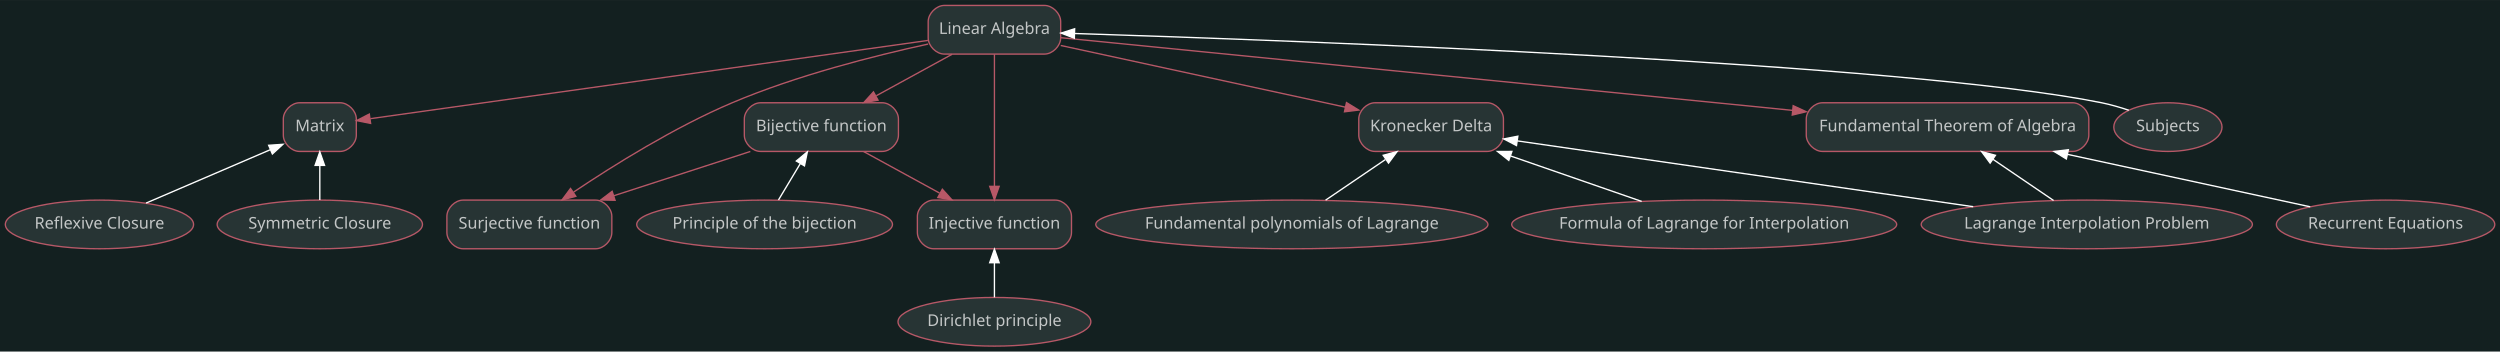
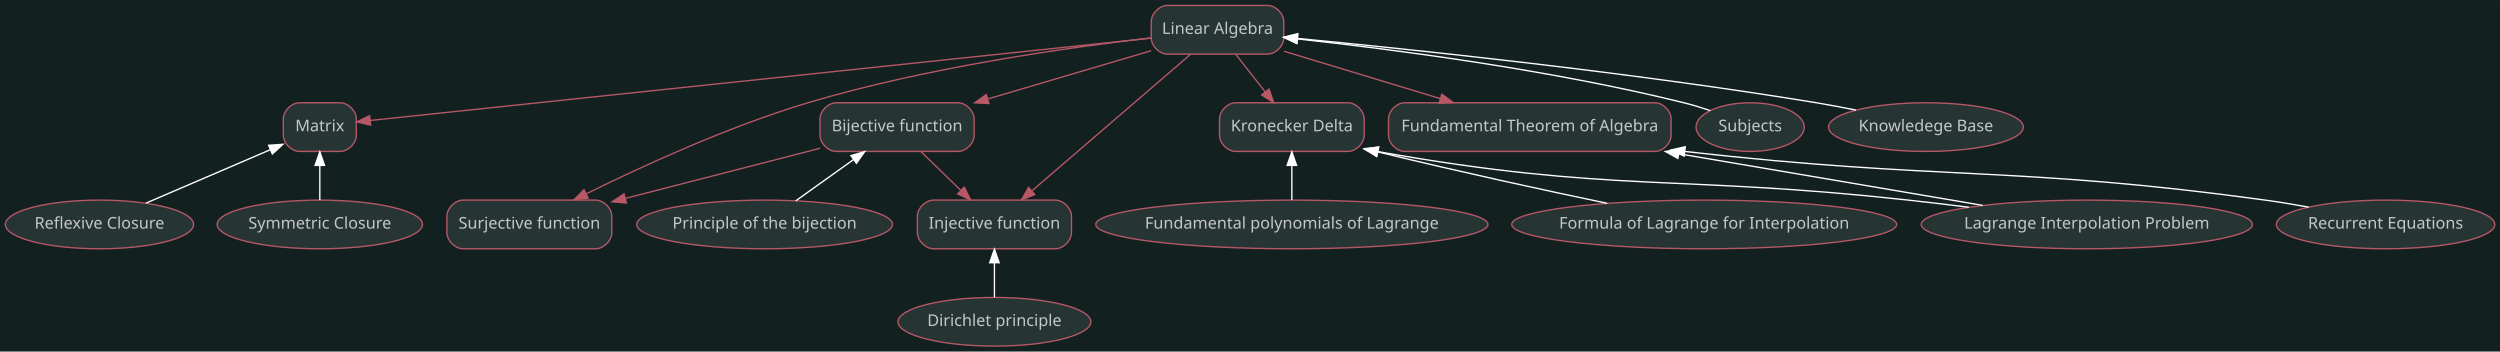
<svg xmlns="http://www.w3.org/2000/svg" xmlns:xlink="http://www.w3.org/1999/xlink" width="1849pt" height="260pt" viewBox="0.00 0.00 1849.20 260.00">
  <g id="page0,1_graph0" class="graph" transform="scale(1 1) rotate(0) translate(4 256)">
    <polygon fill="#132020" stroke="transparent" points="-4,4 -4,-256 1845.2,-256 1845.2,4 -4,4" />
    <g id="node1" class="node">
      <g id="a_node1">
        <a xlink:href="../Linear Algebra.html" xlink:title="Linear Algebra" target="_parent">
-           <path fill="#273434" stroke="#b75867" d="M768.56,-252C768.56,-252 694.56,-252 694.56,-252 688.56,-252 682.56,-246 682.56,-240 682.56,-240 682.56,-228 682.56,-228 682.56,-222 688.56,-216 694.56,-216 694.56,-216 768.56,-216 768.56,-216 774.56,-216 780.56,-222 780.56,-228 780.56,-228 780.56,-240 780.56,-240 780.56,-246 774.56,-252 768.56,-252" />
-           <text text-anchor="middle" x="731.56" y="-230.9" font-family="sans" font-size="12.00" fill="#c4c7c7">Linear Algebra</text>
+           <path fill="#273434" stroke="#b75867" d="M933.56,-252C933.56,-252 859.56,-252 859.56,-252 853.56,-252 847.56,-246 847.56,-240 847.56,-240 847.56,-228 847.56,-228 847.56,-222 853.56,-216 859.56,-216 859.56,-216 933.56,-216 933.56,-216 939.56,-216 945.56,-222 945.56,-228 945.56,-228 945.56,-240 945.56,-240 945.56,-246 939.56,-252 933.56,-252" />
+           <text text-anchor="middle" x="896.56" y="-230.9" font-family="sans" font-size="12.00" fill="#c4c7c7">Linear Algebra</text>
        </a>
      </g>
    </g>
    <g id="node2" class="node">
      <g id="a_node2">
        <a xlink:href="../Matrix.html" xlink:title="Matrix" target="_parent">
          <path fill="#273434" stroke="#b75867" d="M247.56,-180C247.56,-180 217.56,-180 217.56,-180 211.56,-180 205.56,-174 205.56,-168 205.56,-168 205.56,-156 205.56,-156 205.56,-150 211.56,-144 217.56,-144 217.56,-144 247.56,-144 247.56,-144 253.56,-144 259.56,-150 259.56,-156 259.56,-156 259.56,-168 259.56,-168 259.56,-174 253.56,-180 247.56,-180" />
          <text text-anchor="middle" x="232.56" y="-158.9" font-family="sans" font-size="12.00" fill="#c4c7c7">Matrix</text>
        </a>
      </g>
    </g>
    <g id="edge1" class="edge">
-       <path fill="none" stroke="#b75867" d="M682.35,-226.1C582.64,-212.11 358.72,-180.7 269.9,-168.24" />
-       <polygon fill="#b75867" stroke="#b75867" points="270.14,-164.74 259.75,-166.81 269.17,-171.67 270.14,-164.74" />
+       <path fill="none" stroke="#b75867" d="M847.47,-227.82C720.45,-214.43 383.09,-178.87 270.06,-166.95" />
+       <polygon fill="#b75867" stroke="#b75867" points="270.15,-163.44 259.84,-165.88 269.42,-170.4 270.15,-163.44" />
    </g>
    <g id="node3" class="node">
      <g id="a_node3">
        <a xlink:href="../Bijective function.html" xlink:title="Bijective function" target="_parent">
-           <path fill="#273434" stroke="#b75867" d="M648.56,-180C648.56,-180 558.56,-180 558.56,-180 552.56,-180 546.56,-174 546.56,-168 546.56,-168 546.56,-156 546.56,-156 546.56,-150 552.56,-144 558.56,-144 558.56,-144 648.56,-144 648.56,-144 654.56,-144 660.56,-150 660.56,-156 660.56,-156 660.56,-168 660.56,-168 660.56,-174 654.56,-180 648.56,-180" />
-           <text text-anchor="middle" x="603.56" y="-158.9" font-family="sans" font-size="12.00" fill="#c4c7c7">Bijective function</text>
+           <path fill="#273434" stroke="#b75867" d="M704.56,-180C704.56,-180 614.56,-180 614.56,-180 608.56,-180 602.56,-174 602.56,-168 602.56,-168 602.56,-156 602.56,-156 602.56,-150 608.56,-144 614.56,-144 614.56,-144 704.56,-144 704.56,-144 710.56,-144 716.56,-150 716.56,-156 716.56,-156 716.56,-168 716.56,-168 716.56,-174 710.56,-180 704.56,-180" />
+           <text text-anchor="middle" x="659.56" y="-158.9" font-family="sans" font-size="12.00" fill="#c4c7c7">Bijective function</text>
        </a>
      </g>
    </g>
    <g id="edge2" class="edge">
-       <path fill="none" stroke="#b75867" d="M700.25,-215.88C683.36,-206.64 662.31,-195.13 644.18,-185.21" />
-       <polygon fill="#b75867" stroke="#b75867" points="645.45,-181.92 634.99,-180.19 642.09,-188.06 645.45,-181.92" />
+       <path fill="none" stroke="#b75867" d="M847.45,-218.5C812.61,-208.2 765.39,-194.26 727.01,-182.92" />
+       <polygon fill="#b75867" stroke="#b75867" points="727.53,-179.43 716.95,-179.95 725.55,-186.14 727.53,-179.43" />
    </g>
    <g id="node4" class="node">
      <g id="a_node4">
        <a xlink:href="../Surjective function.html" xlink:title="Surjective function" target="_parent">
          <path fill="#273434" stroke="#b75867" d="M436.56,-108C436.56,-108 338.56,-108 338.56,-108 332.56,-108 326.56,-102 326.56,-96 326.56,-96 326.56,-84 326.56,-84 326.56,-78 332.56,-72 338.56,-72 338.56,-72 436.56,-72 436.56,-72 442.56,-72 448.56,-78 448.56,-84 448.56,-84 448.56,-96 448.56,-96 448.56,-102 442.56,-108 436.56,-108" />
          <text text-anchor="middle" x="387.56" y="-86.9" font-family="sans" font-size="12.00" fill="#c4c7c7">Surjective function</text>
        </a>
      </g>
    </g>
    <g id="edge4" class="edge">
-       <path fill="none" stroke="#b75867" d="M682.51,-223.43C642.54,-214.74 585.13,-200.17 537.56,-180 494.99,-161.95 449.84,-133.76 420.33,-113.96" />
-       <polygon fill="#b75867" stroke="#b75867" points="421.93,-110.82 411.69,-108.1 418,-116.61 421.93,-110.82" />
+       <path fill="none" stroke="#b75867" d="M847.47,-228C786.86,-221.02 681.05,-206.16 593.56,-180 534.86,-162.45 470.55,-132.88 429.67,-112.68" />
+       <polygon fill="#b75867" stroke="#b75867" points="431.07,-109.47 420.55,-108.14 427.94,-115.73 431.07,-109.47" />
    </g>
    <g id="node5" class="node">
      <g id="a_node5">
        <a xlink:href="../Injective function.html" xlink:title="Injective function" target="_parent">
          <path fill="#273434" stroke="#b75867" d="M776.56,-108C776.56,-108 686.56,-108 686.56,-108 680.56,-108 674.56,-102 674.56,-96 674.56,-96 674.56,-84 674.56,-84 674.56,-78 680.56,-72 686.56,-72 686.56,-72 776.56,-72 776.56,-72 782.56,-72 788.56,-78 788.56,-84 788.56,-84 788.56,-96 788.56,-96 788.56,-102 782.56,-108 776.56,-108" />
          <text text-anchor="middle" x="731.56" y="-86.9" font-family="sans" font-size="12.00" fill="#c4c7c7">Injective function</text>
        </a>
      </g>
    </g>
    <g id="edge3" class="edge">
-       <path fill="none" stroke="#b75867" d="M731.56,-215.87C731.56,-191.67 731.56,-147.21 731.56,-118.39" />
-       <polygon fill="#b75867" stroke="#b75867" points="735.06,-118.19 731.56,-108.19 728.06,-118.19 735.06,-118.19" />
+       <path fill="none" stroke="#b75867" d="M876.66,-215.87C847.42,-190.71 792.74,-143.65 759.5,-115.04" />
+       <polygon fill="#b75867" stroke="#b75867" points="761.4,-112.06 751.53,-108.19 756.83,-117.37 761.4,-112.06" />
    </g>
    <g id="node6" class="node">
      <g id="a_node6">
        <a xlink:href="../Kronecker Delta.html" xlink:title="Kronecker Delta" target="_parent">
-           <path fill="#273434" stroke="#b75867" d="M1096.06,-180C1096.06,-180 1013.06,-180 1013.06,-180 1007.06,-180 1001.06,-174 1001.06,-168 1001.06,-168 1001.06,-156 1001.06,-156 1001.06,-150 1007.06,-144 1013.06,-144 1013.06,-144 1096.06,-144 1096.06,-144 1102.06,-144 1108.06,-150 1108.06,-156 1108.06,-156 1108.06,-168 1108.06,-168 1108.06,-174 1102.06,-180 1096.06,-180" />
-           <text text-anchor="middle" x="1054.56" y="-158.9" font-family="sans" font-size="12.00" fill="#c4c7c7">Kronecker Delta</text>
+           <path fill="#273434" stroke="#b75867" d="M993.06,-180C993.06,-180 910.06,-180 910.06,-180 904.06,-180 898.06,-174 898.06,-168 898.06,-168 898.06,-156 898.06,-156 898.06,-150 904.06,-144 910.06,-144 910.06,-144 993.06,-144 993.06,-144 999.06,-144 1005.06,-150 1005.06,-156 1005.06,-156 1005.06,-168 1005.06,-168 1005.06,-174 999.06,-180 993.06,-180" />
+           <text text-anchor="middle" x="951.56" y="-158.9" font-family="sans" font-size="12.00" fill="#c4c7c7">Kronecker Delta</text>
        </a>
      </g>
    </g>
    <g id="edge5" class="edge">
-       <path fill="none" stroke="#b75867" d="M780.62,-222.37C836.87,-210.18 929.26,-190.16 990.99,-176.78" />
-       <polygon fill="#b75867" stroke="#b75867" points="991.97,-180.15 1001,-174.61 990.48,-173.31 991.97,-180.15" />
+       <path fill="none" stroke="#b75867" d="M910.16,-215.7C916.68,-207.39 924.63,-197.28 931.81,-188.14" />
+       <polygon fill="#b75867" stroke="#b75867" points="934.7,-190.13 938.12,-180.1 929.19,-185.81 934.7,-190.13" />
    </g>
    <g id="node7" class="node">
      <g id="a_node7">
        <a xlink:href="../Fundamental Theorem of Algebra.html" xlink:title="Fundamental Theorem of Algebra" target="_parent">
-           <path fill="#273434" stroke="#b75867" d="M1529.06,-180C1529.06,-180 1344.06,-180 1344.06,-180 1338.06,-180 1332.06,-174 1332.06,-168 1332.06,-168 1332.06,-156 1332.06,-156 1332.06,-150 1338.06,-144 1344.06,-144 1344.06,-144 1529.06,-144 1529.06,-144 1535.06,-144 1541.06,-150 1541.06,-156 1541.06,-156 1541.06,-168 1541.06,-168 1541.06,-174 1535.06,-180 1529.06,-180" />
-           <text text-anchor="middle" x="1436.56" y="-158.9" font-family="sans" font-size="12.00" fill="#c4c7c7">Fundamental Theorem of Algebra</text>
+           <path fill="#273434" stroke="#b75867" d="M1220.06,-180C1220.06,-180 1035.06,-180 1035.06,-180 1029.06,-180 1023.06,-174 1023.06,-168 1023.06,-168 1023.06,-156 1023.06,-156 1023.06,-150 1029.06,-144 1035.06,-144 1035.06,-144 1220.06,-144 1220.06,-144 1226.06,-144 1232.06,-150 1232.06,-156 1232.06,-156 1232.06,-168 1232.06,-168 1232.06,-174 1226.06,-180 1220.06,-180" />
+           <text text-anchor="middle" x="1127.56" y="-158.9" font-family="sans" font-size="12.00" fill="#c4c7c7">Fundamental Theorem of Algebra</text>
        </a>
      </g>
    </g>
    <g id="edge6" class="edge">
-       <path fill="none" stroke="#b75867" d="M780.58,-228.13C891.72,-217.1 1165.36,-189.93 1321.85,-174.39" />
-       <polygon fill="#b75867" stroke="#b75867" points="1322.38,-177.85 1331.99,-173.38 1321.69,-170.89 1322.38,-177.85" />
+       <path fill="none" stroke="#b75867" d="M945.83,-218.07C979.53,-207.86 1024.58,-194.21 1061.39,-183.05" />
+       <polygon fill="#b75867" stroke="#b75867" points="1062.49,-186.37 1071.05,-180.12 1060.46,-179.68 1062.49,-186.37" />
    </g>
    <g id="node8" class="node">
      <g id="a_node8">
        <a xlink:href="../Subjects.html" xlink:title="Subjects" target="_parent">
-           <ellipse fill="#273434" stroke="#b75867" cx="1599.56" cy="-162" rx="40.03" ry="18" />
-           <text text-anchor="middle" x="1599.56" y="-158.9" font-family="sans" font-size="12.00" fill="#c4c7c7">Subjects</text>
+           <ellipse fill="#273434" stroke="#b75867" cx="1290.56" cy="-162" rx="40.03" ry="18" />
+           <text text-anchor="middle" x="1290.56" y="-158.9" font-family="sans" font-size="12.00" fill="#c4c7c7">Subjects</text>
        </a>
      </g>
    </g>
    <g id="edge9" class="edge">
-       <path fill="none" stroke="#ffffff" d="M791.11,-231.23C954.12,-226.04 1405.1,-209.38 1550.56,-180 1557.18,-178.66 1564.13,-176.65 1570.64,-174.47" />
-       <polygon fill="#ffffff" stroke="#ffffff" points="790.68,-227.74 780.8,-231.55 790.9,-234.73 790.68,-227.74" />
+       <path fill="none" stroke="#ffffff" d="M955.95,-227.19C1025.22,-219.66 1142.82,-204.5 1241.56,-180 1247.94,-178.42 1254.67,-176.35 1261.02,-174.21" />
+       <polygon fill="#ffffff" stroke="#ffffff" points="955.25,-223.75 945.68,-228.29 955.99,-230.71 955.25,-223.75" />
    </g>
    <g id="node9" class="node">
      <g id="a_node9">
+         <a xlink:href="../Knowledege Base.html" xlink:title="Knowledege Base" target="_parent">
+           <ellipse fill="#273434" stroke="#b75867" cx="1420.56" cy="-162" rx="72.05" ry="18" />
+           <text text-anchor="middle" x="1420.56" y="-158.9" font-family="sans" font-size="12.00" fill="#c4c7c7">Knowledege Base</text>
+         </a>
+       </g>
+     </g>
+     <g id="edge10" class="edge">
+       <path fill="none" stroke="#ffffff" d="M955.59,-227.6C1040.72,-219.44 1202.77,-202.49 1339.56,-180 1349.06,-178.44 1359.14,-176.53 1368.84,-174.56" />
+       <polygon fill="#ffffff" stroke="#ffffff" points="955.22,-224.12 945.6,-228.55 955.88,-231.09 955.22,-224.12" />
+     </g>
+     <g id="node10" class="node">
+       <g id="a_node10">
        <a xlink:href="../Reflexive Closure.html" xlink:title="Reflexive Closure" target="_parent">
          <ellipse fill="#273434" stroke="#b75867" cx="69.56" cy="-90" rx="69.62" ry="18" />
          <text text-anchor="middle" x="69.56" y="-86.9" font-family="sans" font-size="12.00" fill="#c4c7c7">Reflexive Closure</text>
        </a>
      </g>
    </g>
-     <g id="edge10" class="edge">
+     <g id="edge11" class="edge">
      <path fill="none" stroke="#ffffff" d="M195.99,-145.3C168.48,-133.48 131.02,-117.39 104.03,-105.8" />
      <polygon fill="#ffffff" stroke="#ffffff" points="194.71,-148.55 205.28,-149.28 197.47,-142.12 194.71,-148.55" />
    </g>
-     <g id="node10" class="node">
-       <g id="a_node10">
+     <g id="node11" class="node">
+       <g id="a_node11">
        <a xlink:href="../Symmetric Closure.html" xlink:title="Symmetric Closure" target="_parent">
          <ellipse fill="#273434" stroke="#b75867" cx="232.56" cy="-90" rx="75.94" ry="18" />
          <text text-anchor="middle" x="232.56" y="-86.9" font-family="sans" font-size="12.00" fill="#c4c7c7">Symmetric Closure</text>
        </a>
      </g>
    </g>
-     <g id="edge11" class="edge">
+     <g id="edge12" class="edge">
      <path fill="none" stroke="#ffffff" d="M232.56,-133.67C232.56,-125.05 232.56,-115.79 232.56,-108.1" />
      <polygon fill="#ffffff" stroke="#ffffff" points="229.06,-133.7 232.56,-143.7 236.06,-133.7 229.06,-133.7" />
    </g>
    <g id="edge7" class="edge">
-       <path fill="none" stroke="#b75867" d="M551,-143.97C520.56,-134.1 482.05,-121.62 450.06,-111.25" />
-       <polygon fill="#b75867" stroke="#b75867" points="450.95,-107.86 440.36,-108.11 448.79,-114.52 450.95,-107.86" />
+       <path fill="none" stroke="#b75867" d="M602.54,-146.33C560.69,-135.55 503.56,-120.85 458.71,-109.31" />
+       <polygon fill="#b75867" stroke="#b75867" points="459.32,-105.85 448.76,-106.75 457.57,-112.63 459.32,-105.85" />
    </g>
    <g id="edge8" class="edge">
-       <path fill="none" stroke="#b75867" d="M634.87,-143.88C651.76,-134.64 672.81,-123.13 690.95,-113.21" />
-       <polygon fill="#b75867" stroke="#b75867" points="693.03,-116.06 700.13,-108.19 689.68,-109.92 693.03,-116.06" />
-     </g>
-     <g id="node11" class="node">
-       <g id="a_node11">
+       <path fill="none" stroke="#b75867" d="M677.36,-143.7C686.17,-135.14 696.94,-124.66 706.56,-115.3" />
+       <polygon fill="#b75867" stroke="#b75867" points="709.24,-117.58 713.97,-108.1 704.36,-112.57 709.24,-117.58" />
+     </g>
+     <g id="node12" class="node">
+       <g id="a_node12">
        <a xlink:href="../Principle of the bijection.html" xlink:title="Principle of the bijection" target="_parent">
          <ellipse fill="#273434" stroke="#b75867" cx="561.56" cy="-90" rx="94.6" ry="18" />
          <text text-anchor="middle" x="561.56" y="-86.9" font-family="sans" font-size="12.00" fill="#c4c7c7">Principle of the bijection</text>
        </a>
      </g>
    </g>
-     <g id="edge12" class="edge">
-       <path fill="none" stroke="#ffffff" d="M588.01,-135.08C582.61,-126.08 576.69,-116.21 571.82,-108.1" />
-       <polygon fill="#ffffff" stroke="#ffffff" points="585.03,-136.92 593.18,-143.7 591.04,-133.32 585.03,-136.92" />
-     </g>
-     <g id="node12" class="node">
-       <g id="a_node12">
+     <g id="edge13" class="edge">
+       <path fill="none" stroke="#ffffff" d="M627.22,-137.9C613.29,-127.95 597.32,-116.54 584.61,-107.47" />
+       <polygon fill="#ffffff" stroke="#ffffff" points="625.42,-140.91 635.59,-143.88 629.48,-135.22 625.42,-140.91" />
+     </g>
+     <g id="node13" class="node">
+       <g id="a_node13">
        <a xlink:href="../Dirichlet principle.html" xlink:title="Dirichlet principle" target="_parent">
          <ellipse fill="#273434" stroke="#b75867" cx="731.56" cy="-18" rx="71.32" ry="18" />
          <text text-anchor="middle" x="731.56" y="-14.9" font-family="sans" font-size="12.00" fill="#c4c7c7">Dirichlet principle</text>
        </a>
      </g>
    </g>
-     <g id="edge13" class="edge">
+     <g id="edge14" class="edge">
      <path fill="none" stroke="#ffffff" d="M731.56,-61.67C731.56,-53.05 731.56,-43.79 731.56,-36.1" />
      <polygon fill="#ffffff" stroke="#ffffff" points="728.06,-61.7 731.56,-71.7 735.06,-61.7 728.06,-61.7" />
    </g>
-     <g id="node13" class="node">
-       <g id="a_node13">
+     <g id="node14" class="node">
+       <g id="a_node14">
        <a xlink:href="../Fundamental polynomials of Lagrange.html" xlink:title="Fundamental polynomials of Lagrange" target="_parent">
          <ellipse fill="#273434" stroke="#b75867" cx="951.56" cy="-90" rx="145.06" ry="18" />
          <text text-anchor="middle" x="951.56" y="-86.9" font-family="sans" font-size="12.00" fill="#c4c7c7">Fundamental polynomials of Lagrange</text>
        </a>
      </g>
    </g>
-     <g id="edge14" class="edge">
-       <path fill="none" stroke="#ffffff" d="M1020.71,-137.99C1006.29,-128.19 989.77,-116.97 976.5,-107.95" />
-       <polygon fill="#ffffff" stroke="#ffffff" points="1019.13,-141.15 1029.36,-143.88 1023.06,-135.36 1019.13,-141.15" />
-     </g>
-     <g id="node14" class="node">
-       <g id="a_node14">
+     <g id="edge15" class="edge">
+       <path fill="none" stroke="#ffffff" d="M951.56,-133.67C951.56,-125.05 951.56,-115.79 951.56,-108.1" />
+       <polygon fill="#ffffff" stroke="#ffffff" points="948.06,-133.7 951.56,-143.7 955.06,-133.7 948.06,-133.7" />
+     </g>
+     <g id="node15" class="node">
+       <g id="a_node15">
        <a xlink:href="../Lagrange Interpolation Problem.html" xlink:title="Lagrange Interpolation Problem" target="_parent">
          <ellipse fill="#273434" stroke="#b75867" cx="1539.56" cy="-90" rx="122.5" ry="18" />
          <text text-anchor="middle" x="1539.56" y="-86.9" font-family="sans" font-size="12.00" fill="#c4c7c7">Lagrange Interpolation Problem</text>
        </a>
      </g>
    </g>
-     <g id="edge15" class="edge">
-       <path fill="none" stroke="#ffffff" d="M1118.26,-151.81C1204.77,-139.32 1359.58,-116.98 1455.53,-103.13" />
-       <polygon fill="#ffffff" stroke="#ffffff" points="1117.72,-148.35 1108.32,-153.24 1118.72,-155.28 1117.72,-148.35" />
-     </g>
-     <g id="node15" class="node">
-       <g id="a_node15">
+     <g id="edge16" class="edge">
+       <path fill="none" stroke="#ffffff" d="M1015.16,-143.88C1188.34,-113.16 1236.02,-126.88 1407.56,-108 1422.03,-106.41 1437.37,-104.57 1452.28,-102.7" />
+       <polygon fill="#ffffff" stroke="#ffffff" points="1014.42,-140.46 1005.2,-145.67 1015.66,-147.35 1014.42,-140.46" />
+     </g>
+     <g id="node16" class="node">
+       <g id="a_node16">
        <a xlink:href="../Formula of Lagrange for Interpolation.html" xlink:title="Formula of Lagrange for Interpolation" target="_parent">
          <ellipse fill="#273434" stroke="#b75867" cx="1256.56" cy="-90" rx="142.4" ry="18" />
          <text text-anchor="middle" x="1256.56" y="-86.9" font-family="sans" font-size="12.00" fill="#c4c7c7">Formula of Lagrange for Interpolation</text>
        </a>
      </g>
    </g>
-     <g id="edge16" class="edge">
-       <path fill="none" stroke="#ffffff" d="M1113.49,-140.58C1144.34,-129.89 1181.56,-116.99 1210.31,-107.03" />
-       <polygon fill="#ffffff" stroke="#ffffff" points="1112.02,-137.38 1103.72,-143.97 1114.31,-144 1112.02,-137.38" />
-     </g>
-     <g id="edge18" class="edge">
-       <path fill="none" stroke="#ffffff" d="M1470.07,-138.23C1484.7,-128.28 1501.54,-116.84 1514.98,-107.71" />
-       <polygon fill="#ffffff" stroke="#ffffff" points="1468.06,-135.36 1461.76,-143.88 1472,-141.15 1468.06,-135.36" />
-     </g>
-     <g id="node16" class="node">
-       <g id="a_node16">
+     <g id="edge17" class="edge">
+       <path fill="none" stroke="#ffffff" d="M1015.28,-143.63C1077.5,-128.47 1138.78,-115.22 1184.83,-105.61" />
+       <polygon fill="#ffffff" stroke="#ffffff" points="1014.16,-140.3 1005.28,-146.08 1015.83,-147.1 1014.16,-140.3" />
+     </g>
+     <g id="edge19" class="edge">
+       <path fill="none" stroke="#ffffff" d="M1237.7,-142.29C1308.69,-130.23 1399.22,-114.85 1462.54,-104.09" />
+       <polygon fill="#ffffff" stroke="#ffffff" points="1237.09,-138.84 1227.82,-143.97 1238.27,-145.74 1237.09,-138.84" />
+     </g>
+     <g id="node17" class="node">
+       <g id="a_node17">
        <a xlink:href="../Recurrent Equations.html" xlink:title="Recurrent Equations" target="_parent">
          <ellipse fill="#273434" stroke="#b75867" cx="1760.56" cy="-90" rx="80.78" ry="18" />
          <text text-anchor="middle" x="1760.56" y="-86.9" font-family="sans" font-size="12.00" fill="#c4c7c7">Recurrent Equations</text>
        </a>
      </g>
    </g>
-     <g id="edge17" class="edge">
-       <path fill="none" stroke="#ffffff" d="M1525.2,-141.85C1582.55,-129.46 1655.46,-113.71 1704.82,-103.04" />
-       <polygon fill="#ffffff" stroke="#ffffff" points="1524.44,-138.43 1515.41,-143.97 1525.92,-145.27 1524.44,-138.43" />
+     <g id="edge18" class="edge">
+       <path fill="none" stroke="#ffffff" d="M1242.32,-143.97C1433.79,-122.25 1484.8,-133.58 1671.56,-108 1682,-106.57 1693.08,-104.72 1703.73,-102.78" />
+       <polygon fill="#ffffff" stroke="#ffffff" points="1241.74,-140.51 1232.2,-145.13 1242.54,-147.46 1241.74,-140.51" />
    </g>
  </g>
</svg>
